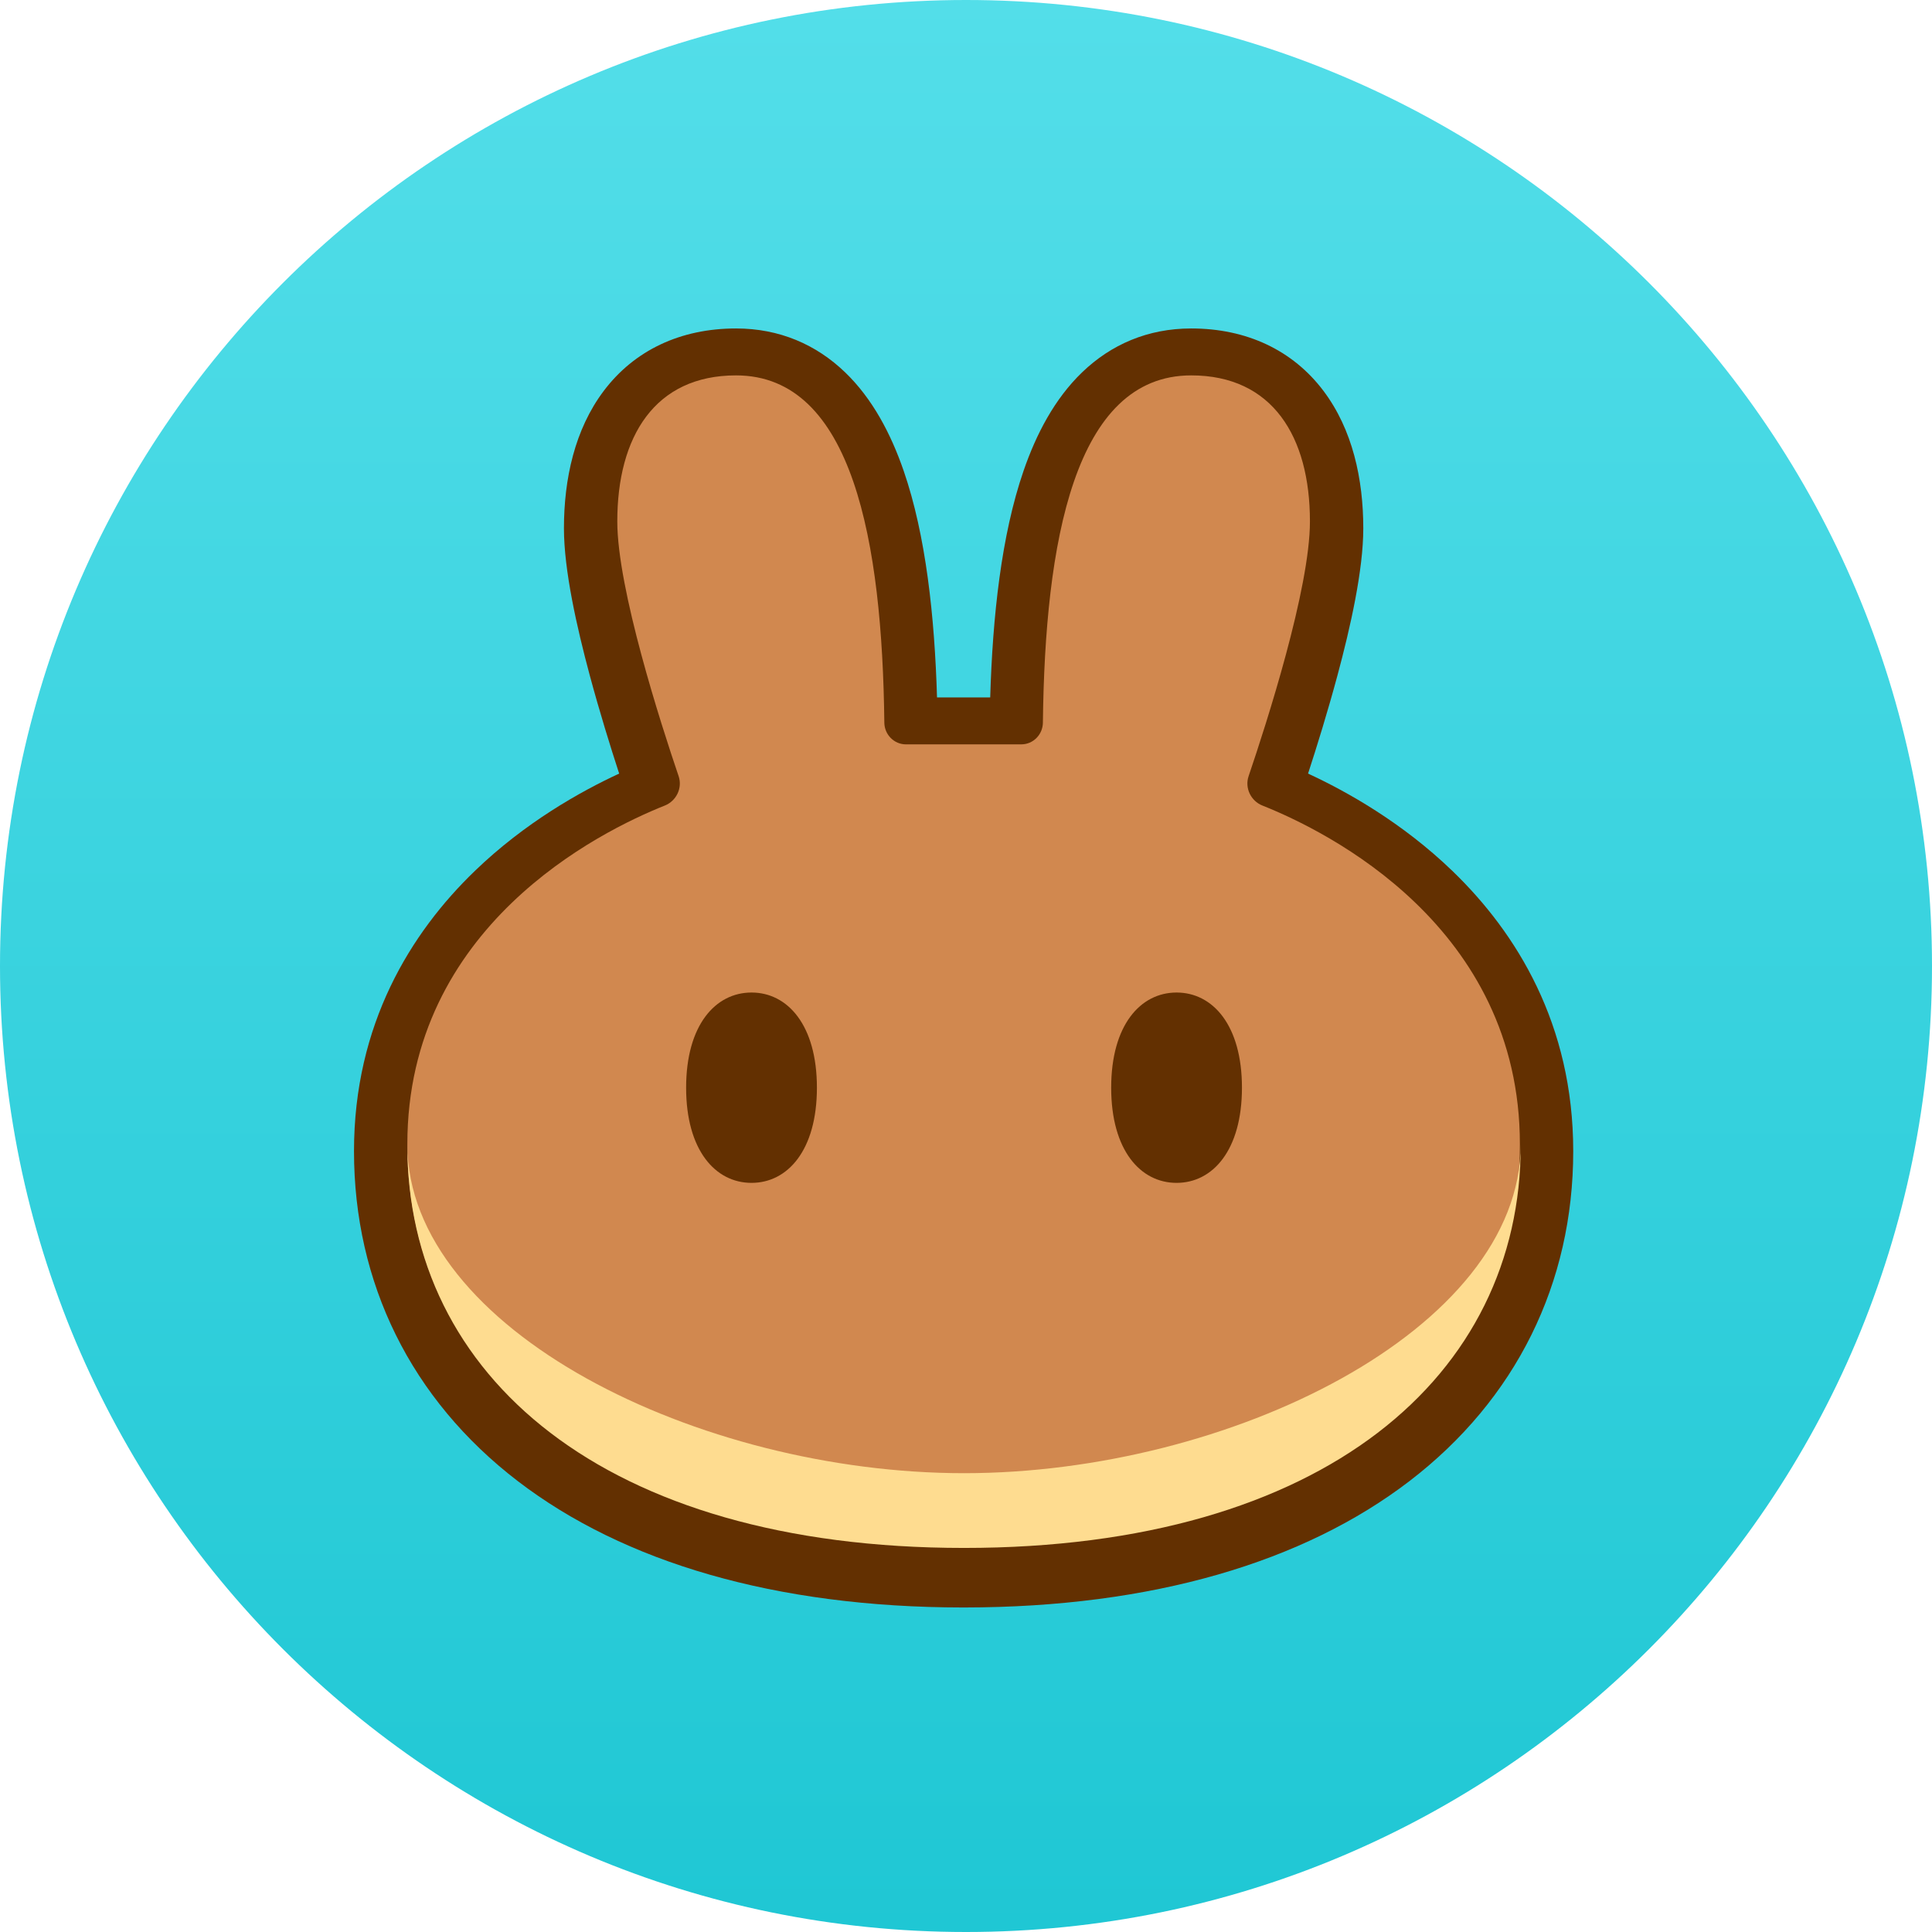
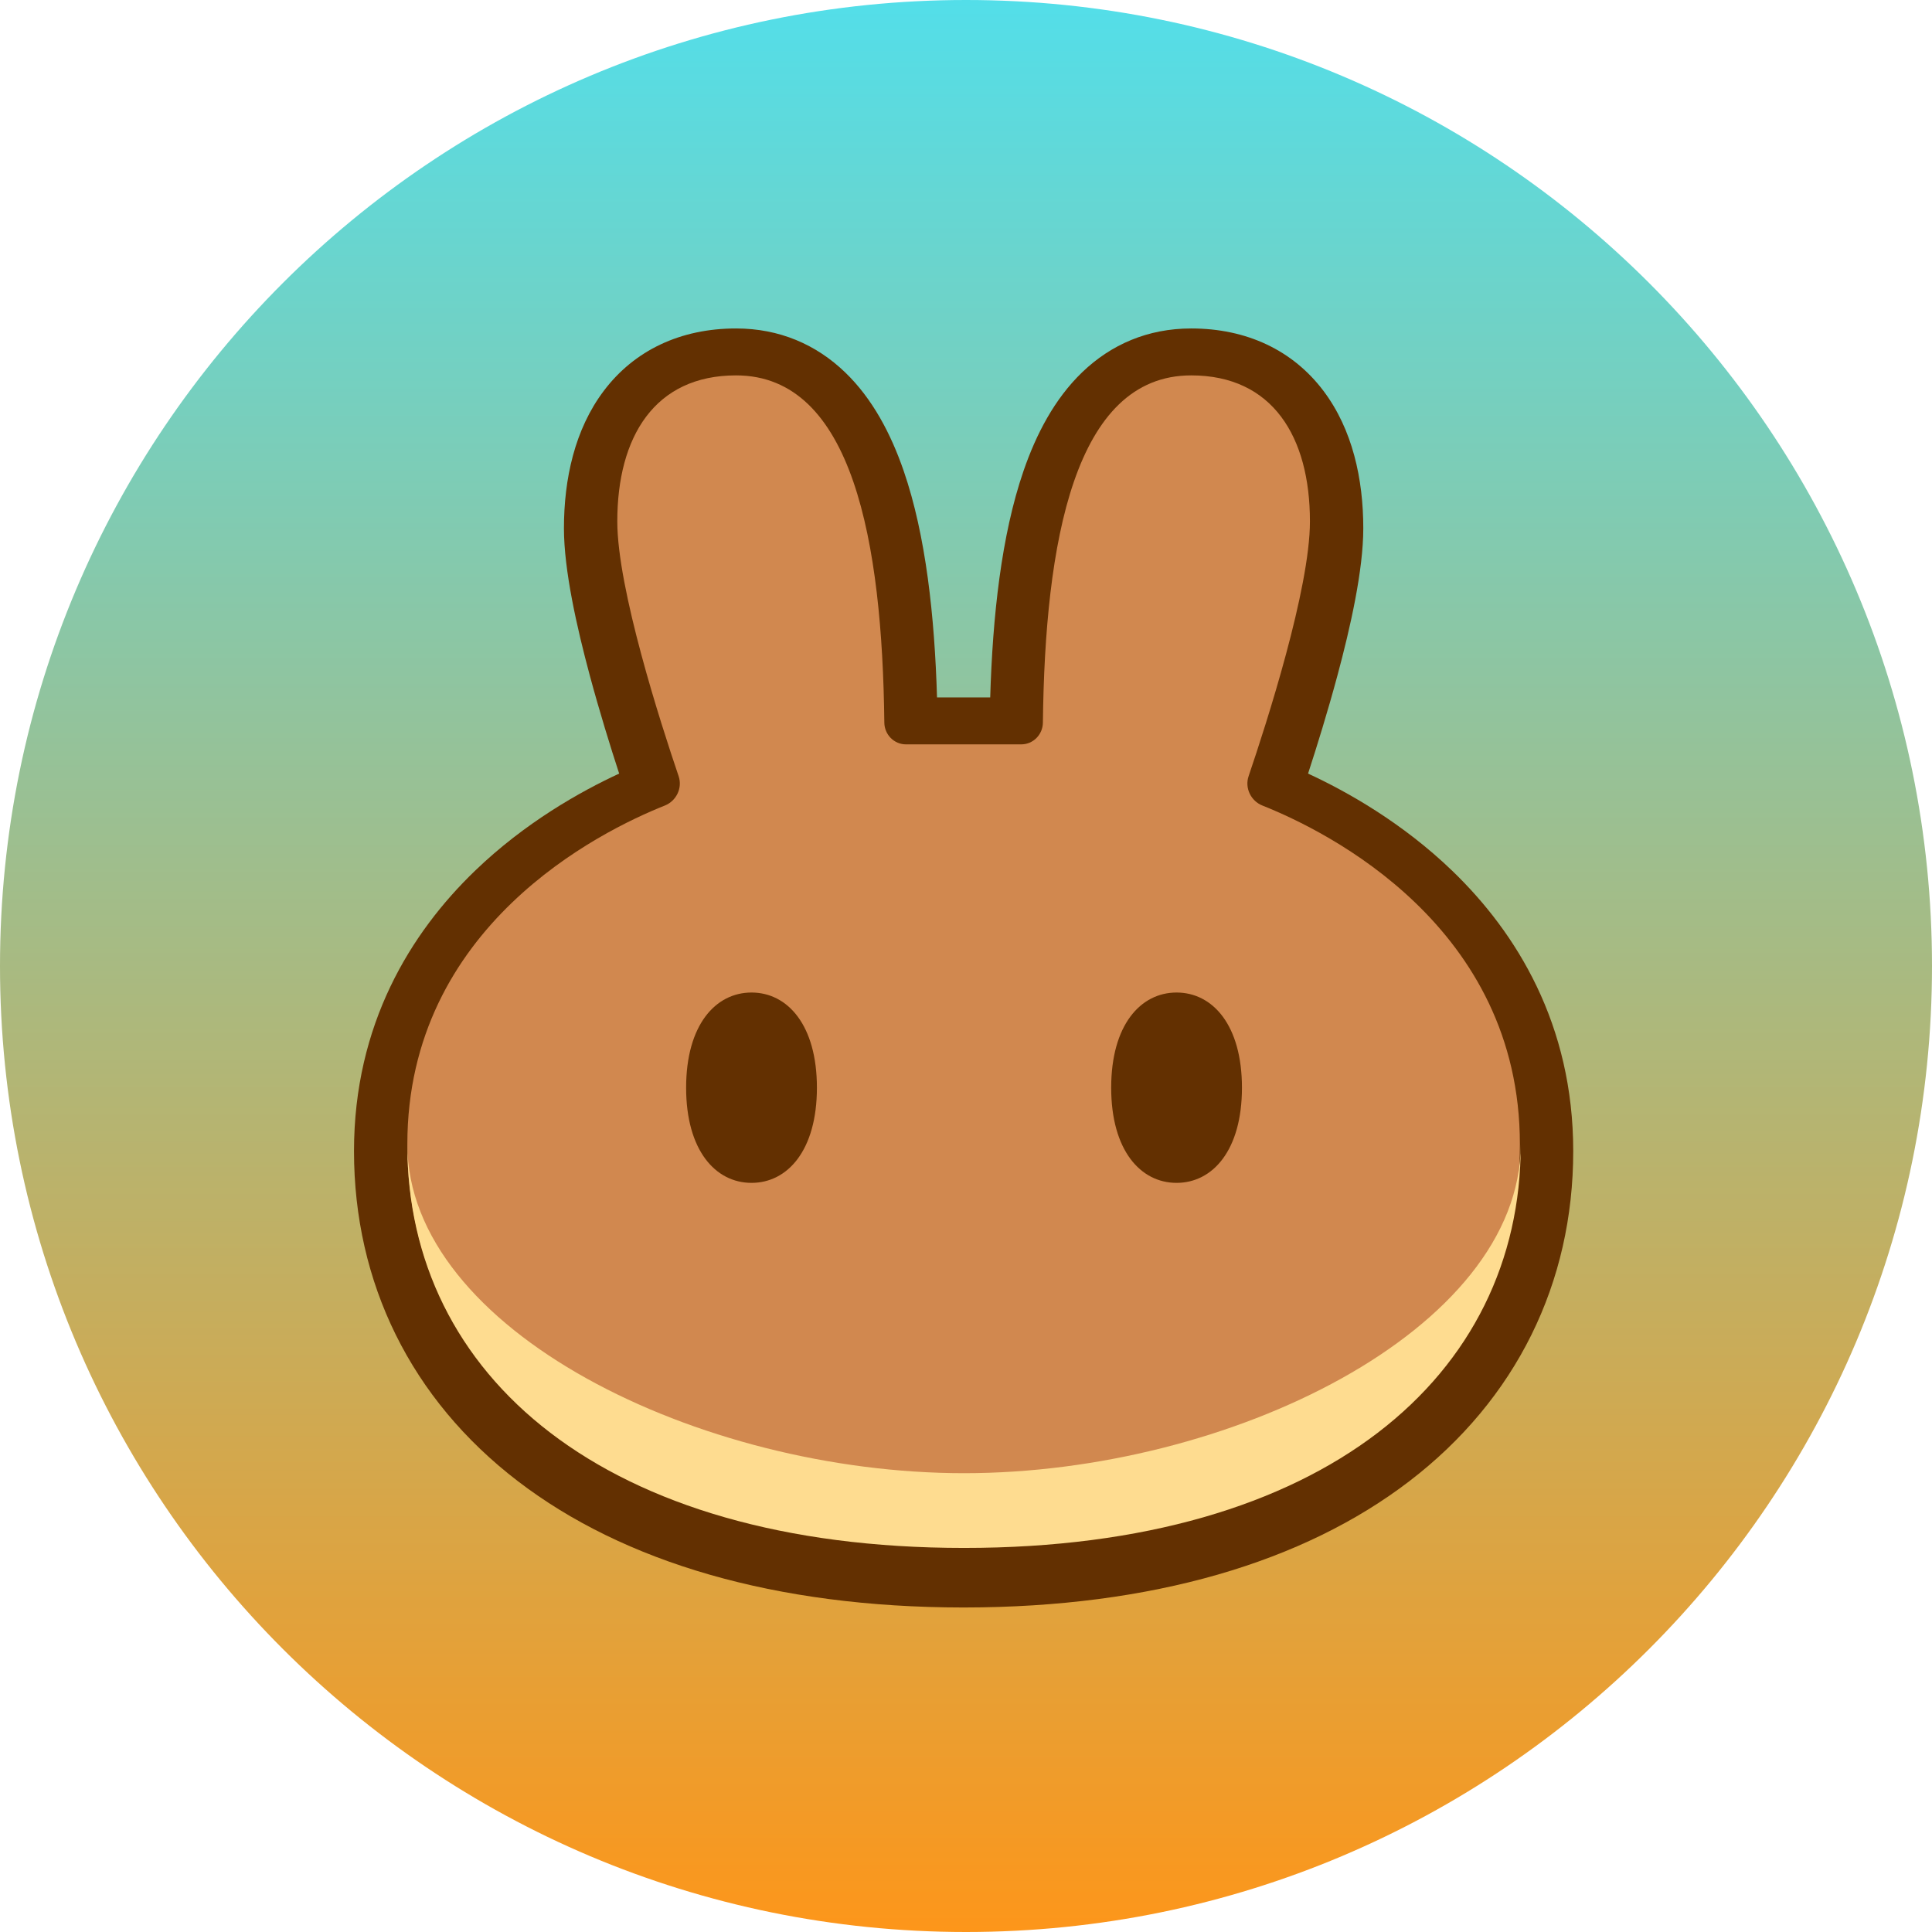
<svg xmlns="http://www.w3.org/2000/svg" width="96" height="96" fill="none" viewBox="0 0 96 96">
  <circle cx="48" cy="48" r="48" fill="url(#cake_logo_gradeint)" />
  <path fill="#633001" fill-rule="evenodd" d="M47.858 79.875C38.516 79.868 30.991 77.626 25.734 73.6C20.413 69.525 17.59 63.743 17.59 57.2C17.59 50.896 20.407 46.35 23.594 43.277C26.091 40.869 28.847 39.327 30.766 38.439C30.332 37.108 29.791 35.364 29.306 33.563C28.658 31.153 28.022 28.326 28.022 26.254C28.022 23.802 28.557 21.339 29.999 19.425C31.522 17.404 33.815 16.321 36.573 16.321C38.729 16.321 40.559 17.12 41.992 18.5C43.362 19.818 44.273 21.57 44.903 23.395C46.009 26.603 46.44 30.633 46.56 34.655H49.203C49.323 30.633 49.754 26.603 50.86 23.395C51.489 21.57 52.401 19.818 53.771 18.5C55.204 17.12 57.034 16.321 59.19 16.321C61.948 16.321 64.241 17.404 65.764 19.425C67.206 21.339 67.741 23.802 67.741 26.254C67.741 28.326 67.105 31.153 66.457 33.563C65.972 35.364 65.431 37.108 64.997 38.439C66.916 39.327 69.672 40.869 72.169 43.277C75.356 46.35 78.173 50.896 78.173 57.2C78.173 63.743 75.35 69.525 70.029 73.6C64.772 77.626 57.247 79.868 47.905 79.875H47.858Z" clip-rule="evenodd" />
  <path fill="#D1884F" d="M36.573 18.653C32.533 18.653 30.673 21.698 30.673 25.909C30.673 29.256 32.834 35.959 33.721 38.569C33.92 39.156 33.606 39.799 33.035 40.027C29.797 41.316 20.241 46.039 20.241 56.855C20.241 68.248 29.952 76.838 47.86 76.852C47.867 76.852 47.874 76.852 47.881 76.852C47.889 76.852 47.896 76.852 47.903 76.852C65.811 76.838 75.522 68.248 75.522 56.855C75.522 46.039 65.966 41.316 62.728 40.027C62.156 39.799 61.843 39.156 62.042 38.569C62.929 35.959 65.09 29.256 65.09 25.909C65.09 21.698 63.23 18.653 59.19 18.653C53.374 18.653 51.924 26.975 51.821 35.907C51.814 36.503 51.337 36.987 50.746 36.987H45.016C44.426 36.987 43.949 36.503 43.942 35.907C43.839 26.975 42.389 18.653 36.573 18.653Z" />
  <path fill="#FEDC90" d="M47.903 73.202C34.745 73.202 20.264 66.087 20.241 56.876C20.241 56.891 20.241 56.905 20.241 56.919C20.241 68.322 29.968 76.916 47.903 76.916C65.838 76.916 75.564 68.322 75.564 56.919C75.564 56.905 75.564 56.891 75.564 56.876C75.542 66.087 61.061 73.202 47.903 73.202Z" />
  <path fill="#633001" d="M40.592 54.047C40.592 57.157 39.137 58.776 37.343 58.776C35.548 58.776 34.093 57.157 34.093 54.047C34.093 50.938 35.548 49.318 37.343 49.318C39.137 49.318 40.592 50.938 40.592 54.047Z" />
  <path fill="#633001" d="M61.712 54.047C61.712 57.157 60.258 58.776 58.463 58.776C56.668 58.776 55.214 57.157 55.214 54.047C55.214 50.938 56.668 49.318 58.463 49.318C60.258 49.318 61.712 50.938 61.712 54.047Z" />
  <defs>
    <linearGradient id="cake_logo_gradeint" x1="48" x2="48" y1="0" y2="96" gradientUnits="userSpaceOnUse">
      <stop stop-color="#53DEE9" />
-       <stop offset="1" stop-color="#1FC7D4" />
+       <stop offset="1" stop-color="#fd961a" />
    </linearGradient>
  </defs>
</svg>
